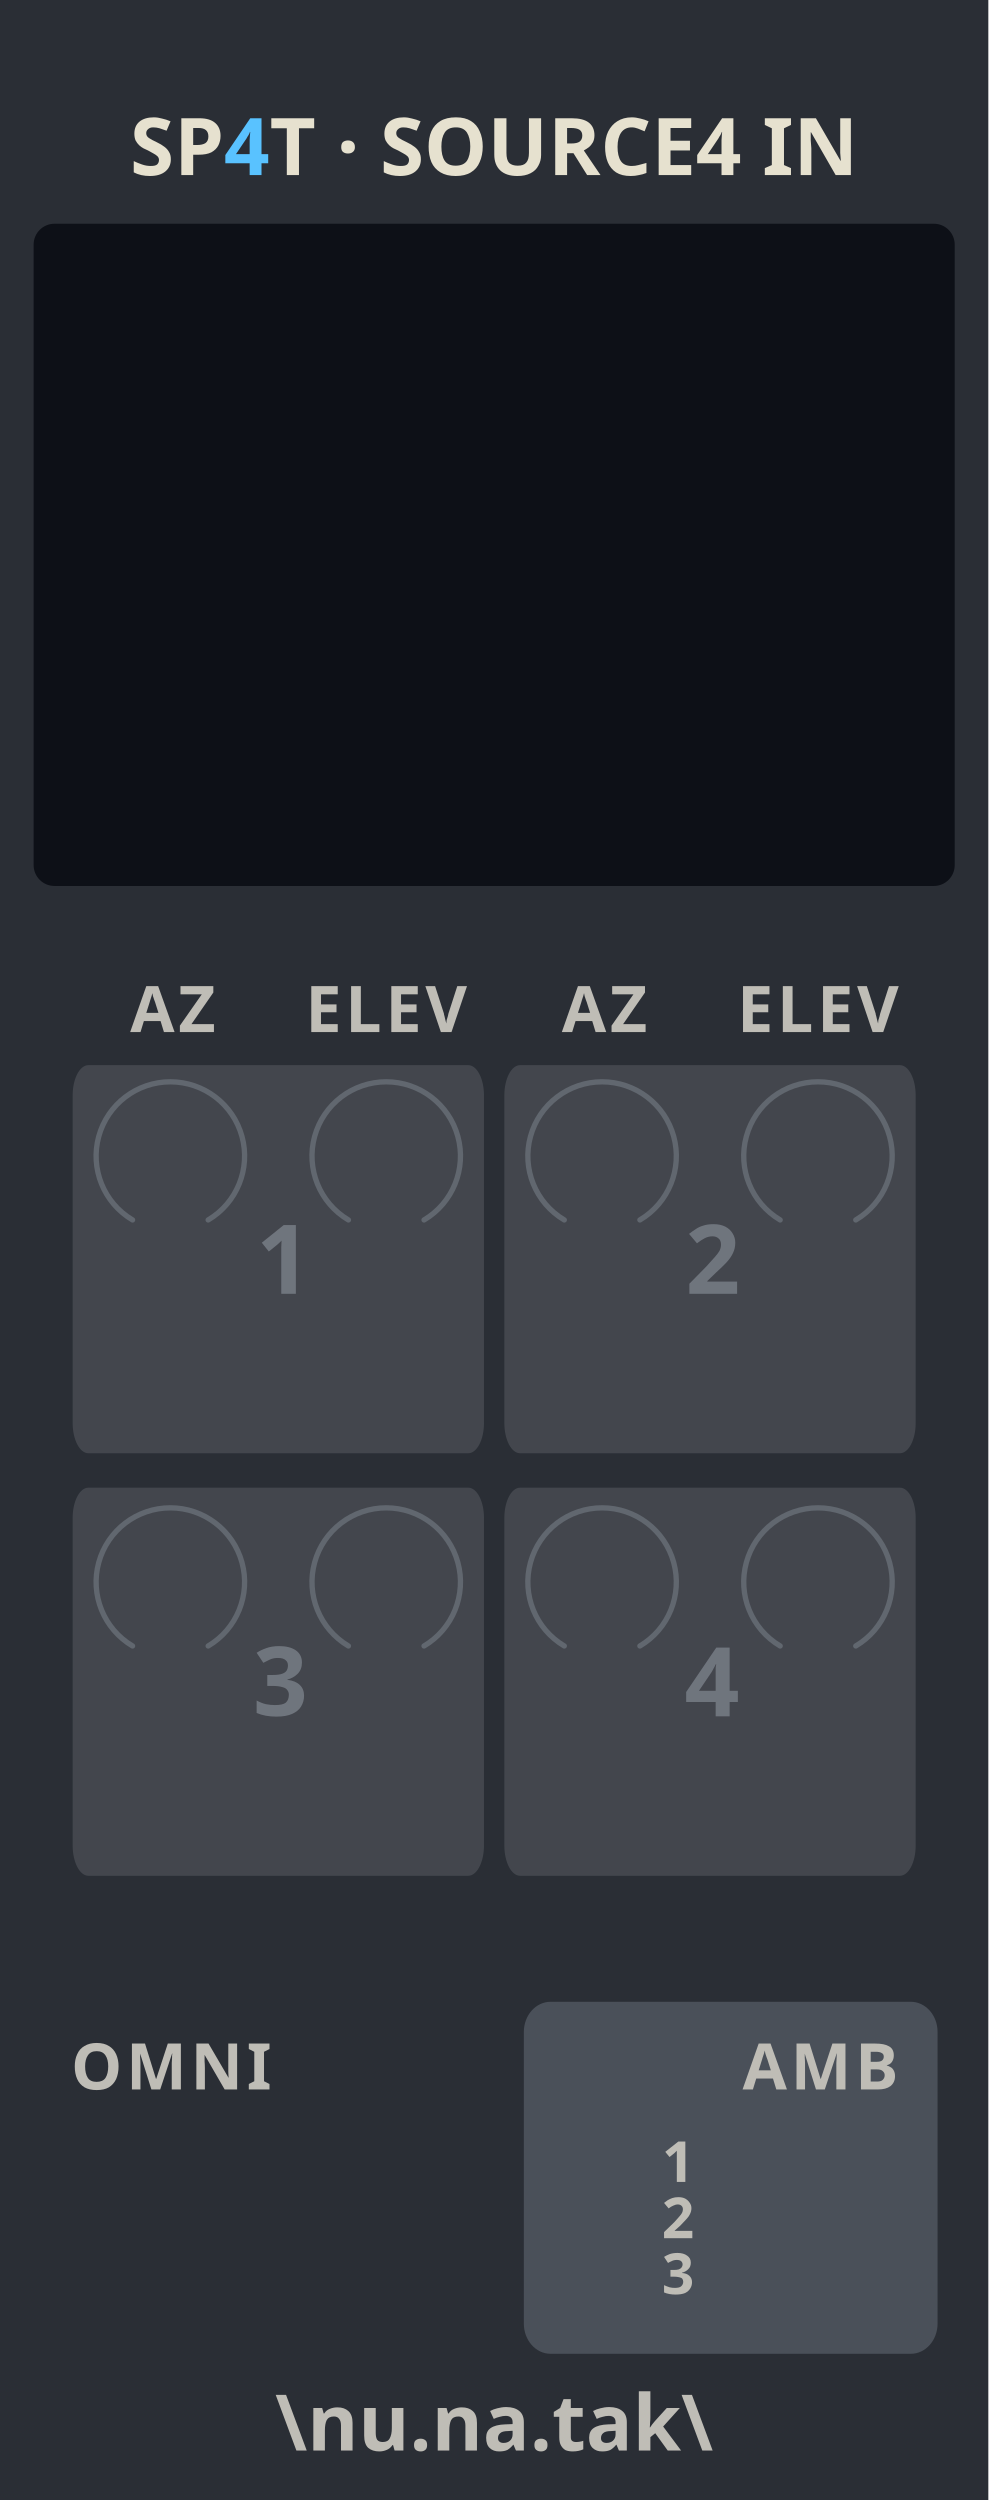
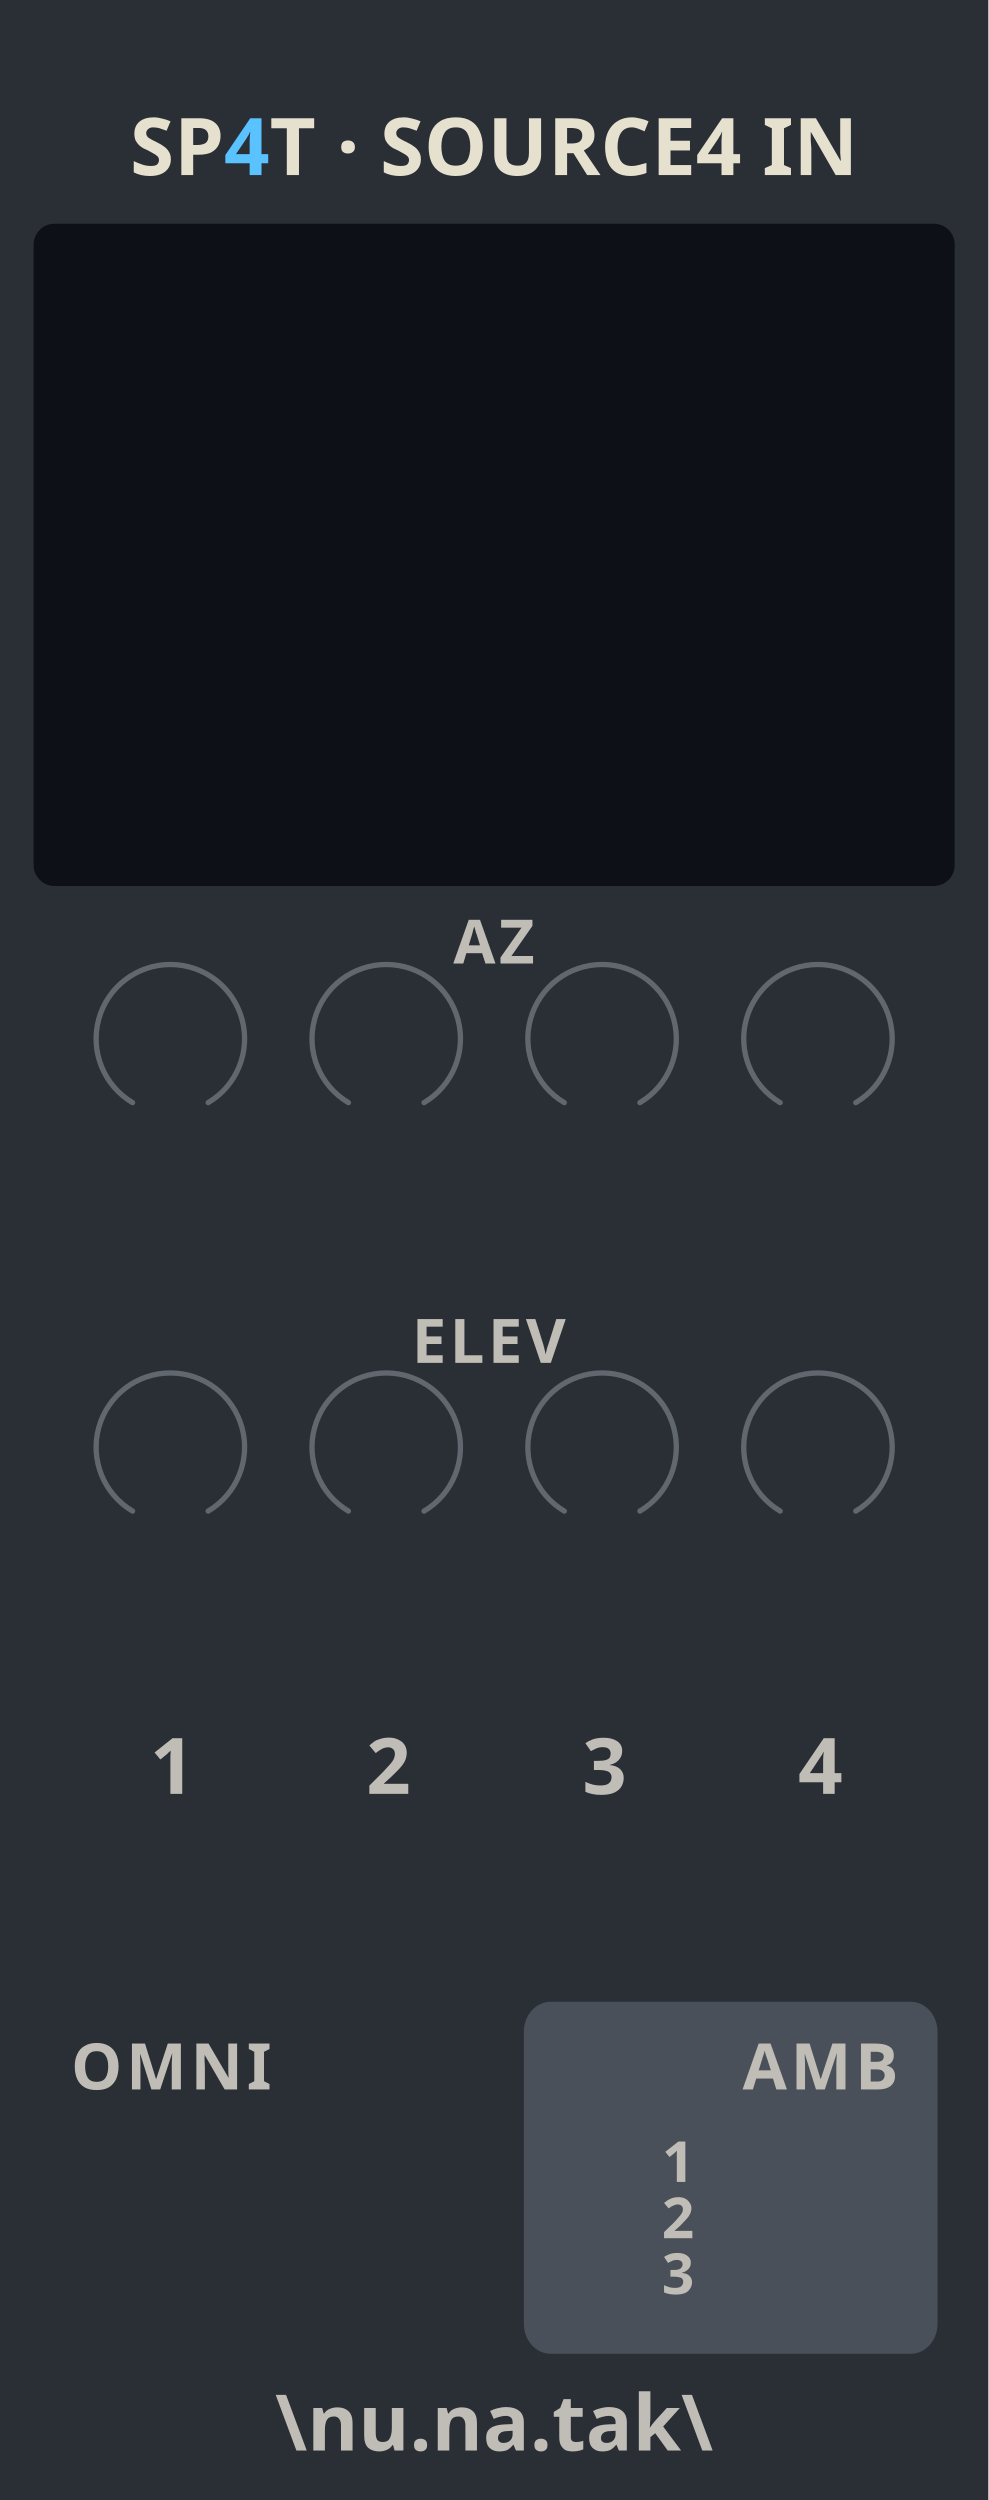
<svg xmlns="http://www.w3.org/2000/svg" xmlns:xlink="http://www.w3.org/1999/xlink" version="1.1" width="50.8mm" height="128.5mm" viewBox="0 0 50.8 128.5" id="svg49">
  <defs id="component-defs">
-     
-     
-     
-     
-     
+     <linearGradient id="linearGradient21">
+       <stop style="stop-color:#2a2e35;stop-opacity:1;" offset="0" id="stop21" />
+       <stop style="stop-color:#cfd3d9;stop-opacity:1;" offset="1" id="stop22" />
+     </linearGradient>
+     <linearGradient xlink:href="#linearGradient21" id="linearGradient22" x1="14.306" y1="59.001" x2="14.306" y2="65.366" gradientUnits="userSpaceOnUse" gradientTransform="matrix(0.4537741,0,0,2.814413,2.249732,-96.18744)" />
+     <linearGradient xlink:href="#linearGradient21" id="linearGradient14" gradientUnits="userSpaceOnUse" gradientTransform="matrix(0.4537741,0,0,2.814413,13.22643,-96.18744)" x1="14.306" y1="59.001" x2="14.306" y2="65.366" />
+     <linearGradient xlink:href="#linearGradient21" id="linearGradient15" gradientUnits="userSpaceOnUse" gradientTransform="matrix(0.4537741,0,0,2.814413,24.32243,-96.18744)" x1="14.306" y1="59.001" x2="14.306" y2="65.366" />
+     <linearGradient xlink:href="#linearGradient21" id="linearGradient16" gradientUnits="userSpaceOnUse" gradientTransform="matrix(0.4537741,0,0,2.814413,35.41743,-96.18744)" x1="14.306" y1="59.001" x2="14.306" y2="65.366" />
+     <linearGradient xlink:href="#linearGradient21" id="linearGradient32" gradientUnits="userSpaceOnUse" gradientTransform="matrix(0.4537741,0,0,2.814413,35.41743,-117.1828)" x1="14.306" y1="59.001" x2="14.306" y2="65.366" />
+     <linearGradient xlink:href="#linearGradient21" id="linearGradient33" gradientUnits="userSpaceOnUse" gradientTransform="matrix(0.4537741,0,0,2.814413,24.32243,-117.1828)" x1="14.306" y1="59.001" x2="14.306" y2="65.366" />
+     <linearGradient xlink:href="#linearGradient21" id="linearGradient34" gradientUnits="userSpaceOnUse" gradientTransform="matrix(0.4537741,0,0,2.814413,13.22643,-117.1828)" x1="14.306" y1="59.001" x2="14.306" y2="65.366" />
+     <linearGradient xlink:href="#linearGradient21" id="linearGradient35" gradientUnits="userSpaceOnUse" gradientTransform="matrix(0.4537741,0,0,2.814413,2.249732,-117.1828)" x1="14.306" y1="59.001" x2="14.306" y2="65.366" />
  </defs>
  <g id="panel">
    <rect id="background" x="0" y="0" width="50.8" height="128.5" fill="#2a2e35" />
-     <use x="0" y="0" xlink:href="#rect33" id="use54" transform="translate(0,21.718)" />
-     <rect style="opacity:0.15;fill:#cfd3d9;stroke:none" id="rect33" width="21.141" height="19.948" x="3.735" y="54.749" rx="0.809" ry="1.552" />
-     <rect style="opacity:0.15;fill:#cfd3d9;stroke:none" id="rect52" width="21.141" height="19.948" x="25.924" y="54.749" rx="0.809" ry="1.552" />
    <rect style="fill:#4a5059;stroke:none" id="rect85" width="21.266" height="18.093" x="26.925" y="102.892" rx="1.374" ry="1.552" />
    <text id="title" x="25.4" y="9" font-family="'Rounded Mplus 1c', 'Arial Rounded MT Bold', sans-serif" font-size="4.1" font-weight="700" text-anchor="middle" fill="#e6e1cf">SP<tspan fill="#59c2ff" id="title-accent">4</tspan>T · SOURCE4 IN</text>
    <text x="8.707" y="107.4" id="text43" style="font-weight:600;font-size:3.3px;font-family:'Barlow Condensed', 'Arial Narrow', sans-serif;letter-spacing:0.2;text-anchor:middle;fill:#bfbdb6">
      <tspan id="tspan2" x="8.807" y="107.4">OMNI</tspan>
    </text>
    <text x="42.072" y="107.4" id="text46" style="font-weight:600;font-size:3.3px;font-family:'Barlow Condensed', 'Arial Narrow', sans-serif;letter-spacing:0.2;text-anchor:middle;fill:#bfbdb6">
      <tspan id="tspan85" x="42.172" y="107.4">AMB</tspan>
    </text>
    <text id="brand" x="25.4" y="125.958" font-family="'Rounded Mplus 1c', 'Arial Rounded MT Bold', sans-serif" font-size="4" font-weight="700" text-anchor="middle" fill="#bfbdb6">\nu.na.tak\</text>
-     <text x="8.784" y="53.045" id="text72" style="font-weight:600;font-size:3.3px;font-family:'Barlow Condensed', 'Arial Narrow', sans-serif;letter-spacing:0.2;text-anchor:middle;fill:#bfbdb6">
-       <tspan id="tspan45" x="8.884" y="53.045">AZ</tspan>
+     <rect id="screen" x="1.728" y="11.5" width="47.344" height="34.039" rx="1.072" fill="#0d1017" style="stroke-width:1.156" />
+     <text x="19.893" y="92.204" id="text53" style="font-weight:600;font-size:4px;font-family:'Barlow Condensed', 'Arial Narrow', sans-serif;letter-spacing:0.162;text-anchor:middle;fill:#bfbdb6;fill-opacity:1;stroke-width:0.81">
+       <tspan id="tspan53" x="19.974" y="92.204" style="stroke-width:0.81;fill:#bfbdb6;fill-opacity:1">2</tspan>
    </text>
-     <text x="19.754" y="53.045" id="text73" style="font-weight:600;font-size:3.3px;font-family:'Barlow Condensed', 'Arial Narrow', sans-serif;letter-spacing:0.2;text-anchor:middle;fill:#bfbdb6">
-       <tspan id="tspan46" x="19.854" y="53.045">ELEV</tspan>
-     </text>
-     <rect id="screen" x="1.728" y="11.5" width="47.344" height="34.039" rx="1.072" fill="#0d1017" style="stroke-width:1.156" />
-     <text x="14.474" y="66.498" id="text50" style="font-weight:600;font-size:4.939px;font-family:'Barlow Condensed', 'Arial Narrow', sans-serif;letter-spacing:0.2;text-anchor:middle;fill:#9da5ae;fill-opacity:0.5">
-       <tspan id="tspan50" x="14.574" y="66.498">1</tspan>
-     </text>
-     <text x="30.973" y="53.045" id="text51" style="font-weight:600;font-size:3.3px;font-family:'Barlow Condensed', 'Arial Narrow', sans-serif;letter-spacing:0.2;text-anchor:middle;fill:#bfbdb6">
-       <tspan id="tspan51" x="31.073" y="53.045">AZ</tspan>
-     </text>
-     <text x="41.945" y="53.045" id="text52" style="font-weight:600;font-size:3.3px;font-family:'Barlow Condensed', 'Arial Narrow', sans-serif;letter-spacing:0.2;text-anchor:middle;fill:#bfbdb6">
-       <tspan id="tspan52" x="42.045" y="53.045">ELEV</tspan>
-     </text>
-     <text x="36.545" y="66.498" id="text53" style="font-weight:600;font-size:4.939px;font-family:'Barlow Condensed', 'Arial Narrow', sans-serif;letter-spacing:0.2;text-anchor:middle;fill:#9da5ae;fill-opacity:0.5">
-       <tspan id="tspan53" x="36.645" y="66.498">2</tspan>
-     </text>
-     <use x="0" y="0" xlink:href="#rect33" id="use55" transform="translate(22.189,21.718)" />
-     <text x="14.316" y="88.186" id="text55" style="font-weight:600;font-size:4.939px;font-family:'Barlow Condensed', 'Arial Narrow', sans-serif;letter-spacing:0.2;text-anchor:middle;fill:#9da5ae;fill-opacity:0.5">
-       <tspan id="tspan57" x="14.416" y="88.186">3</tspan>
-     </text>
-     <text x="36.504" y="88.216" id="text56" style="font-weight:600;font-size:4.939px;font-family:'Barlow Condensed', 'Arial Narrow', sans-serif;letter-spacing:0.2;text-anchor:middle;fill:#9da5ae;fill-opacity:0.5">
-       <tspan id="tspan58" x="36.604" y="88.216">4</tspan>
-     </text>
-     <path d="m 6.813,84.603 a 3.816,3.816 0 1 1 3.887,0" id="path36" style="fill:none;stroke:#61676f;stroke-width:0.273;stroke-linecap:round" />
-     <path d="m 17.909,84.603 a 3.816,3.816 0 1 1 3.887,0" id="path51" style="fill:none;stroke:#61676f;stroke-width:0.273;stroke-linecap:round" />
-     <path d="m 40.1,84.603 a 3.816,3.816 0 1 1 3.887,0" id="path53" style="fill:none;stroke:#61676f;stroke-width:0.273;stroke-linecap:round" />
-     <path d="m 29.004,84.603 a 3.816,3.816 0 1 1 3.887,0" id="path1" style="fill:none;stroke:#61676f;stroke-width:0.273;stroke-linecap:round" />
-     <path d="m 6.813,62.705 a 3.816,3.816 0 1 1 3.887,0" id="path2" style="fill:none;stroke:#61676f;stroke-width:0.273;stroke-linecap:round" />
-     <path d="m 17.909,62.705 a 3.816,3.816 0 1 1 3.887,0" id="path3" style="fill:none;stroke:#61676f;stroke-width:0.273;stroke-linecap:round" />
-     <path d="m 40.1,62.705 a 3.816,3.816 0 1 1 3.887,0" id="path4" style="fill:none;stroke:#61676f;stroke-width:0.273;stroke-linecap:round" />
-     <path d="m 29.004,62.705 a 3.816,3.816 0 1 1 3.887,0" id="path9" style="fill:none;stroke:#61676f;stroke-width:0.273;stroke-linecap:round" />
    <text x="34.023" y="112.151" id="text47" style="font-weight:600;font-size:2.9px;font-family:'Barlow Condensed', 'Arial Narrow', sans-serif;letter-spacing:0.2;text-anchor:start;fill:#bfbdb6">
      <tspan id="tspan82" x="34.023" y="112.151">1</tspan>
    </text>
    <text x="34.023" y="115.041" id="text48" style="font-weight:600;font-size:2.9px;font-family:'Barlow Condensed', 'Arial Narrow', sans-serif;letter-spacing:0.2;text-anchor:start;fill:#bfbdb6">
      <tspan id="tspan83" x="34.023" y="115.041">2</tspan>
    </text>
    <text x="34.023" y="117.911" id="text49" style="font-weight:600;font-size:2.9px;font-family:'Barlow Condensed', 'Arial Narrow', sans-serif;letter-spacing:0.2;text-anchor:start;fill:#bfbdb6">
      <tspan id="tspan84" x="34.023" y="117.911">3</tspan>
    </text>
+     <path d="m 6.813,77.67 a 3.816,3.816 0 1 1 3.887,0" id="path7" style="fill:none;stroke:#61676f;stroke-width:0.273;stroke-linecap:round" />
+     <path d="m 17.909,77.67 a 3.816,3.816 0 1 1 3.887,0" id="path10" style="fill:none;stroke:#61676f;stroke-width:0.273;stroke-linecap:round" />
+     <path d="m 40.1,77.67 a 3.816,3.816 0 1 1 3.887,0" id="path11" style="fill:none;stroke:#61676f;stroke-width:0.273;stroke-linecap:round" />
+     <path d="m 29.004,77.67 a 3.816,3.816 0 1 1 3.887,0" id="path12" style="fill:none;stroke:#61676f;stroke-width:0.273;stroke-linecap:round" />
+     <text x="25.026" y="70.051" id="text3" style="font-weight:600;font-size:3.135px;font-family:'Barlow Condensed', 'Arial Narrow', sans-serif;letter-spacing:0.19;text-anchor:middle;fill:#bfbdb6;stroke-width:0.95">
+       <tspan id="tspan3" x="25.121" y="70.051" style="stroke-width:0.95">ELEV</tspan>
+     </text>
+     <text x="8.775" y="92.204" id="text6" style="font-style:normal;font-variant:normal;font-weight:600;font-stretch:normal;font-size:4px;font-family:'Barlow Condensed', 'Arial Narrow', sans-serif;-inkscape-font-specification:'Barlow Condensed, Arial Narrow, sans-serif, Semi-Bold';font-variant-ligatures:normal;font-variant-caps:normal;font-variant-numeric:normal;font-variant-east-asian:normal;letter-spacing:0.162;text-anchor:middle;fill:#bfbdb6;fill-opacity:1;stroke-width:0.81">
+       <tspan id="tspan9" x="8.856" y="92.204" style="stroke-width:0.81;fill:#bfbdb6;fill-opacity:1">1</tspan>
+     </text>
+     <text x="30.997" y="92.21" id="text8" style="font-style:normal;font-variant:normal;font-weight:600;font-stretch:normal;font-size:4px;font-family:'Barlow Condensed', 'Arial Narrow', sans-serif;-inkscape-font-specification:'Barlow Condensed, Arial Narrow, sans-serif, Semi-Bold';font-variant-ligatures:normal;font-variant-caps:normal;font-variant-numeric:normal;font-variant-east-asian:normal;letter-spacing:0.162;text-anchor:middle;fill:#bfbdb6;fill-opacity:1;stroke-width:0.81">
+       <tspan id="tspan10" x="31.078" y="92.21" style="stroke-width:0.81;fill:#bfbdb6;fill-opacity:1">3</tspan>
+     </text>
+     <text x="42.092" y="92.204" id="text9" style="font-style:normal;font-variant:normal;font-weight:600;font-stretch:normal;font-size:4px;font-family:'Barlow Condensed', 'Arial Narrow', sans-serif;-inkscape-font-specification:'Barlow Condensed, Arial Narrow, sans-serif, Semi-Bold';font-variant-ligatures:normal;font-variant-caps:normal;font-variant-numeric:normal;font-variant-east-asian:normal;letter-spacing:0.162;text-anchor:middle;fill:#bfbdb6;fill-opacity:1;stroke-width:0.81">
+       <tspan id="tspan11" x="42.173" y="92.204" style="stroke-width:0.81;fill:#bfbdb6;fill-opacity:1">4</tspan>
+     </text>
+     <path d="m 6.813,56.675 a 3.816,3.816 0 1 1 3.887,0" id="path17" style="fill:none;stroke:#61676f;stroke-width:0.273;stroke-linecap:round" />
+     <path d="m 17.909,56.675 a 3.816,3.816 0 1 1 3.887,0" id="path18" style="fill:none;stroke:#61676f;stroke-width:0.273;stroke-linecap:round" />
+     <path d="m 40.1,56.675 a 3.816,3.816 0 1 1 3.887,0" id="path21" style="fill:none;stroke:#61676f;stroke-width:0.273;stroke-linecap:round" />
+     <path d="m 29.004,56.675 a 3.816,3.816 0 1 1 3.887,0" id="path23" style="fill:none;stroke:#61676f;stroke-width:0.273;stroke-linecap:round" />
+     <g id="g36" style="display:none">
+       <rect style="opacity:0.15;fill:url(#linearGradient22);stroke:none;stroke-width:1.081" id="rect33" width="9.325" height="18.368" x="4.213" y="69.722" rx="1.537" ry="1.537" />
+       <rect style="opacity:0.15;fill:url(#linearGradient14);stroke:none;stroke-width:1.081" id="rect14" width="9.325" height="18.368" x="15.189" y="69.722" rx="1.537" ry="1.537" />
+       <rect style="opacity:0.15;fill:url(#linearGradient15);stroke:none;stroke-width:1.081" id="rect15" width="9.325" height="18.368" x="26.285" y="69.722" rx="1.537" ry="1.537" />
+       <rect style="opacity:0.15;fill:url(#linearGradient16);stroke:none;stroke-width:1.081" id="rect16" width="9.325" height="18.368" x="37.38" y="69.722" rx="1.537" ry="1.537" />
+       <rect style="opacity:0.15;fill:url(#linearGradient35);stroke:none;stroke-width:1.081" id="rect17" width="9.325" height="18.368" x="4.213" y="48.726" rx="1.537" ry="1.537" />
+       <rect style="opacity:0.15;fill:url(#linearGradient34);stroke:none;stroke-width:1.081" id="rect23" width="9.325" height="18.368" x="15.189" y="48.726" rx="1.537" ry="1.537" />
+       <rect style="opacity:0.15;fill:url(#linearGradient33);stroke:none;stroke-width:1.081" id="rect24" width="9.325" height="18.368" x="26.285" y="48.726" rx="1.537" ry="1.537" />
+       <rect style="opacity:0.15;fill:url(#linearGradient32);stroke:none;stroke-width:1.081" id="rect25" width="9.325" height="18.368" x="37.38" y="48.726" rx="1.537" ry="1.537" />
+     </g>
+     <text x="25.288" y="49.526" id="text1" style="font-weight:600;font-size:3.135px;font-family:'Barlow Condensed', 'Arial Narrow', sans-serif;letter-spacing:0.19;text-anchor:middle;fill:#bfbdb6;stroke-width:0.95">
+       <tspan id="tspan1" x="25.383" y="49.526" style="stroke-width:0.95">AZ</tspan>
+     </text>
  </g>
  <g id="components" style="display:none">
    <circle id="ambi-output" cx="42.043" cy="114" r="4.013" fill="#0000ff" />
-     <circle id="src3-az-param" cx="8.756" cy="81.319" r="3.084" fill="#ff0000" />
    <circle id="order-param" cx="30.947" cy="114" r="2.278" fill="#ff0000" />
    <circle id="omni-input" cx="8.756" cy="114" r="4.013" fill="#00ff00" />
-     <circle id="src3-elev-param" cx="19.852" cy="81.319" r="3.084" fill="#ff0000" />
-     <circle id="src4-elev-param" cx="42.043" cy="81.319" r="3.084" fill="#ff0000" />
-     <circle id="src3-elev-cv-input" cx="19.852" cy="91.557" r="4.013" fill="#00ff00" />
-     <circle id="src3-az-cv-input" cx="8.756" cy="91.557" r="4.013" fill="#00ff00" />
-     <circle id="src4-elev-cv-input" cx="42.043" cy="91.557" r="4.013" fill="#00ff00" />
-     <circle id="src4-az-cv-input" cx="30.948" cy="91.557" r="4.013" fill="#00ff00" />
-     <circle id="src4-az-param" cx="30.948" cy="81.319" r="3.084" fill="#ff0000" />
-     <circle id="src1-az-param" cx="8.756" cy="59.421" r="3.084" fill="#ff0000" />
-     <circle id="src1-elev-param" cx="19.852" cy="59.421" r="3.084" fill="#ff0000" />
-     <circle id="src2-elev-param" cx="42.043" cy="59.421" r="3.084" fill="#ff0000" />
-     <circle id="src1-elev-cv-input" cx="19.852" cy="69.659" r="4.013" fill="#00ff00" />
-     <circle id="src1-az-cv-input" cx="8.756" cy="69.659" r="4.013" fill="#00ff00" />
-     <circle id="src2-elev-cv-input" cx="42.043" cy="69.659" r="4.013" fill="#00ff00" />
-     <circle id="src2-az-cv-input" cx="30.948" cy="69.659" r="4.013" fill="#00ff00" />
-     <circle id="src2-az-param" cx="30.948" cy="59.421" r="3.084" fill="#ff0000" />
+     <circle id="src2-input" cx="19.852" cy="97.458" r="4.013" fill="#00ff00" />
+     <circle id="src4-input" cx="42.043" cy="97.458" r="4.013" fill="#00ff00" />
+     <circle id="src3-input" cx="30.948" cy="97.458" r="4.013" fill="#00ff00" />
+     <circle id="src1-elev-param" cx="8.756" cy="74.386" r="3.084" fill="#ff0000" />
+     <circle id="src2-elev-param" cx="19.852" cy="74.386" r="3.084" fill="#ff0000" />
+     <circle id="src4-elev-param" cx="42.043" cy="74.386" r="3.084" fill="#ff0000" />
+     <circle id="src2-elev-cv-input" cx="19.852" cy="83.2" r="4.013" fill="#00ff00" />
+     <circle id="src1-elev-cv-input" cx="8.756" cy="83.2" r="4.013" fill="#00ff00" />
+     <circle id="src4-elev-cv-input" cx="42.043" cy="83.2" r="4.013" fill="#00ff00" />
+     <circle id="src3-elev-cv-input" cx="30.948" cy="83.2" r="4.013" fill="#00ff00" />
+     <circle id="src3-elev-param" cx="30.948" cy="74.386" r="3.084" fill="#ff0000" />
+     <circle id="src1-input" cx="8.756" cy="97.458" r="4.013" fill="#00ff00" />
+     <circle id="src1-az-param" cx="8.756" cy="53.39" r="3.084" fill="#ff0000" />
+     <circle id="src2-az-param" cx="19.852" cy="53.39" r="3.084" fill="#ff0000" />
+     <circle id="src4-az-param" cx="42.043" cy="53.39" r="3.084" fill="#ff0000" />
+     <circle id="src2-az-cv-input" cx="19.852" cy="62.205" r="4.013" fill="#00ff00" />
+     <circle id="src1-az-cv-input" cx="8.756" cy="62.205" r="4.013" fill="#00ff00" />
+     <circle id="src4-az-cv-input" cx="42.043" cy="62.205" r="4.013" fill="#00ff00" />
+     <circle id="src3-az-cv-input" cx="30.948" cy="62.205" r="4.013" fill="#00ff00" />
+     <circle id="src3-az-param" cx="30.948" cy="53.39" r="3.084" fill="#ff0000" />
  </g>
</svg>
